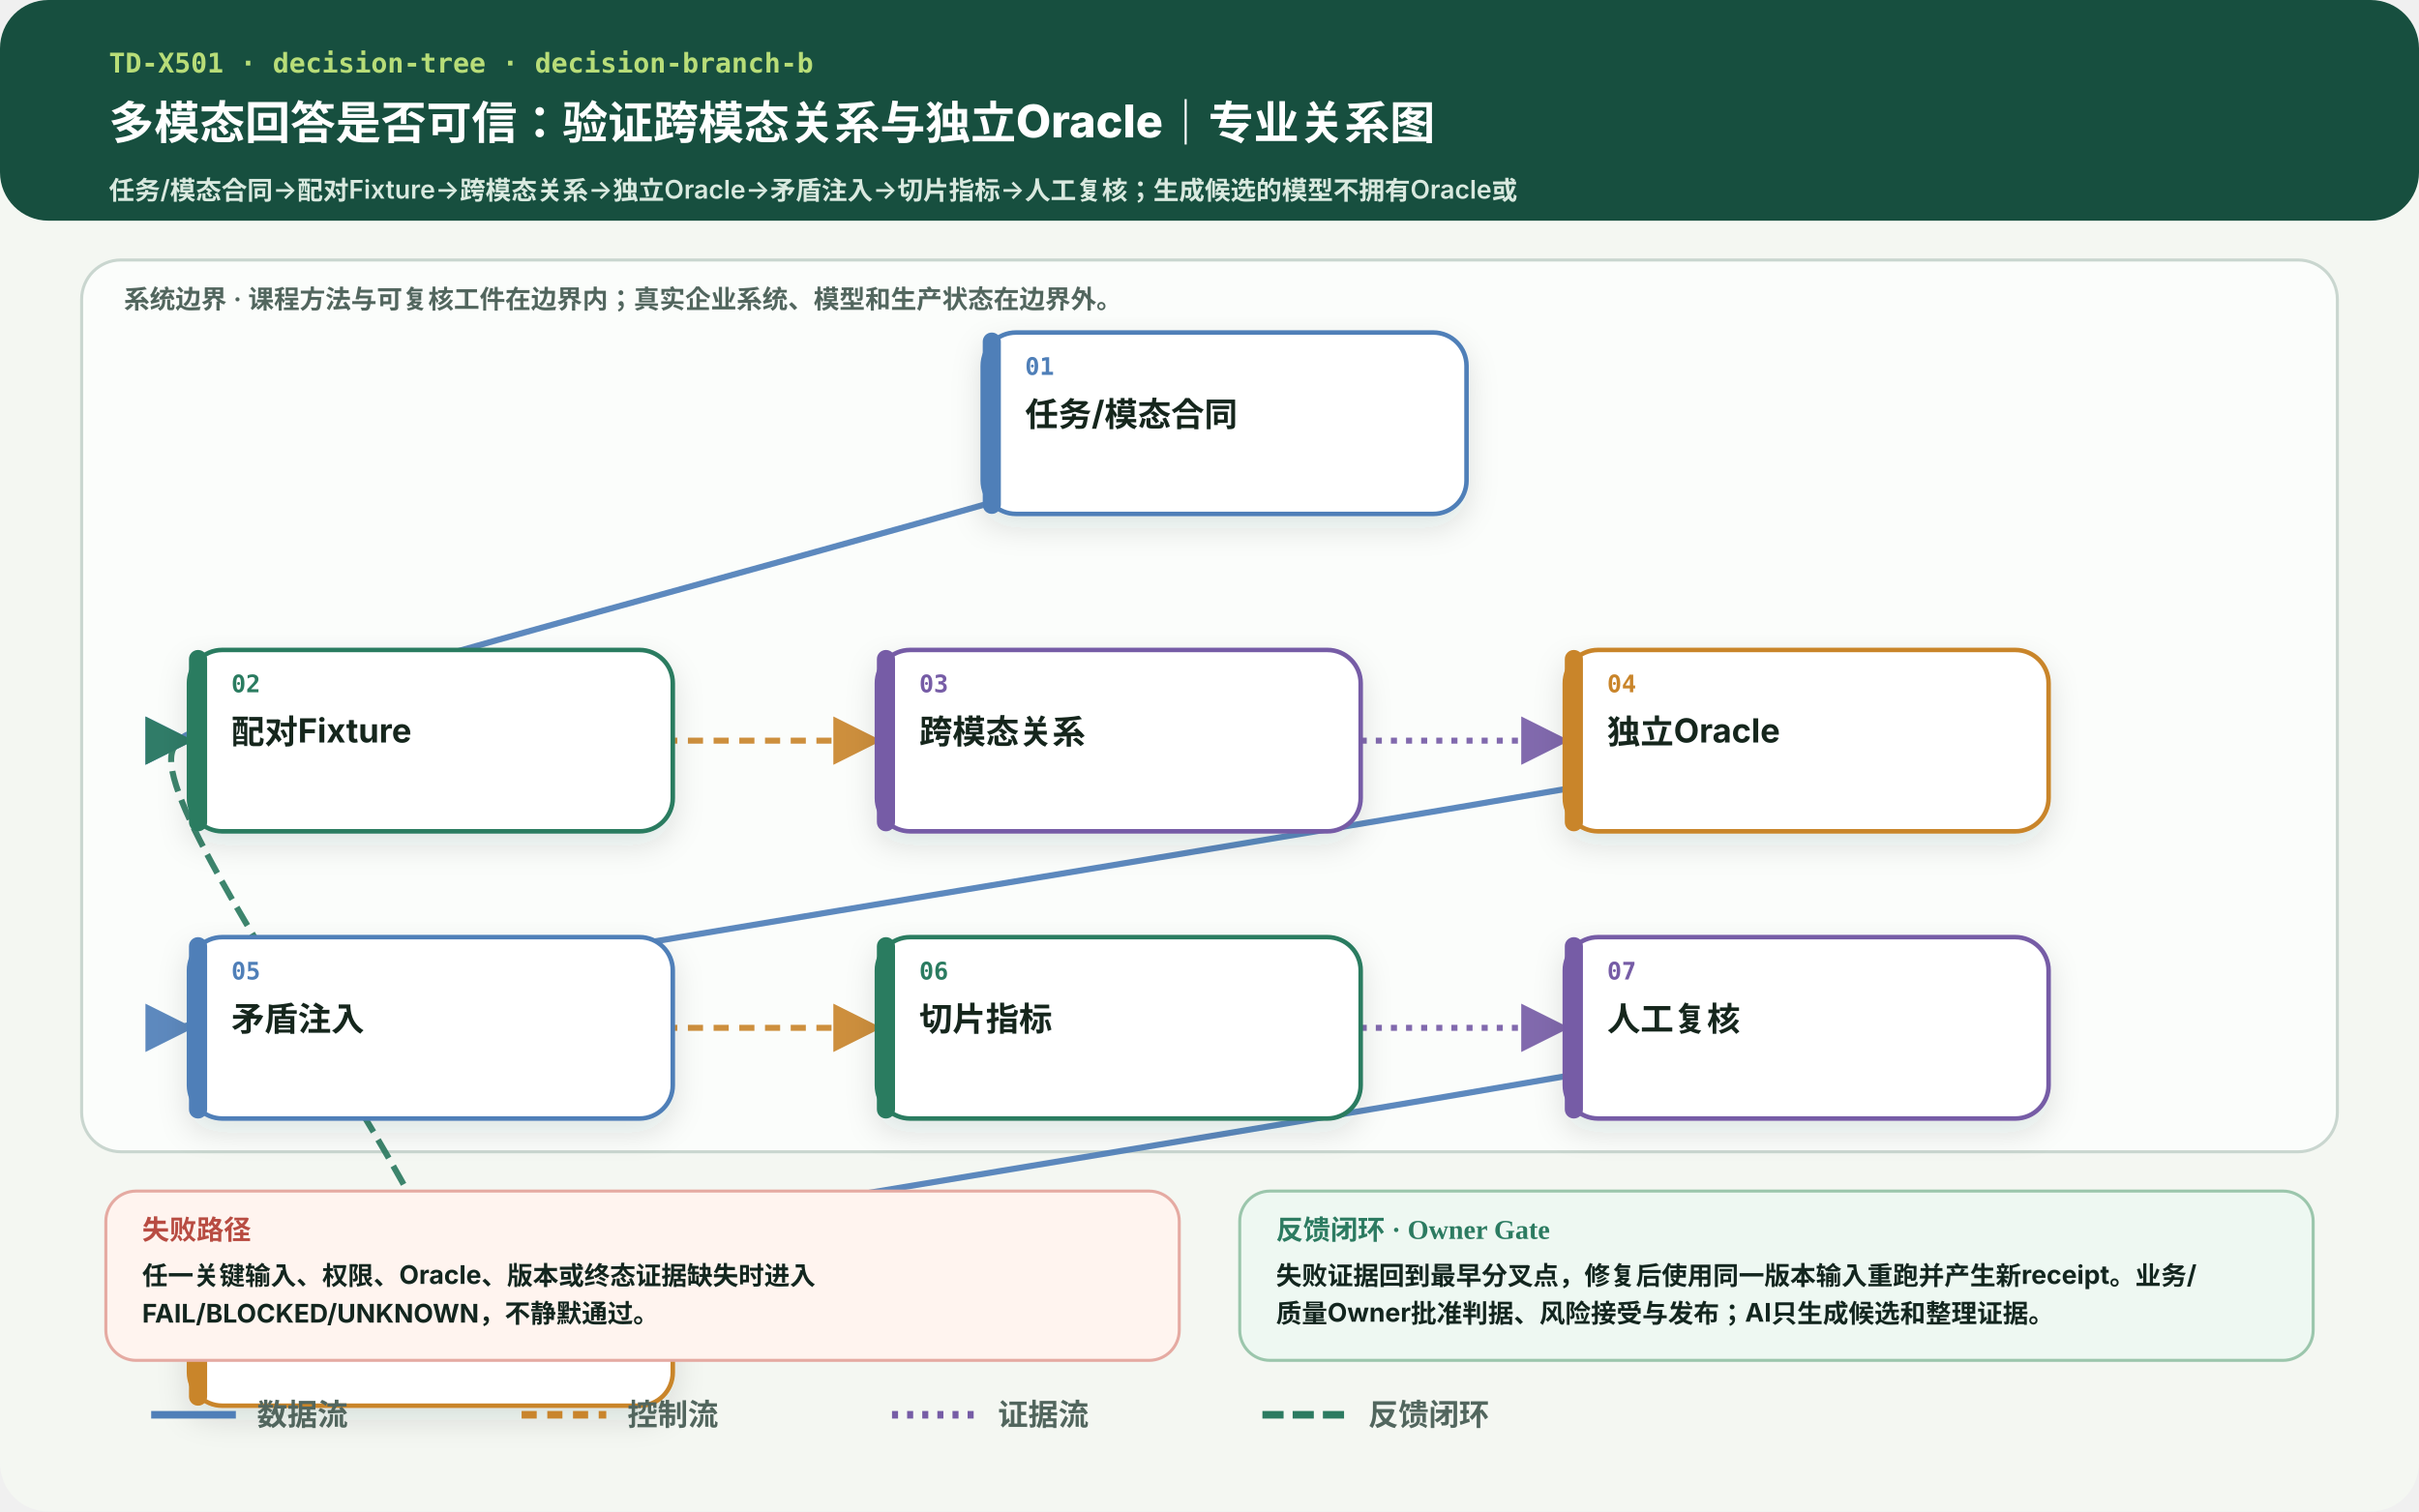
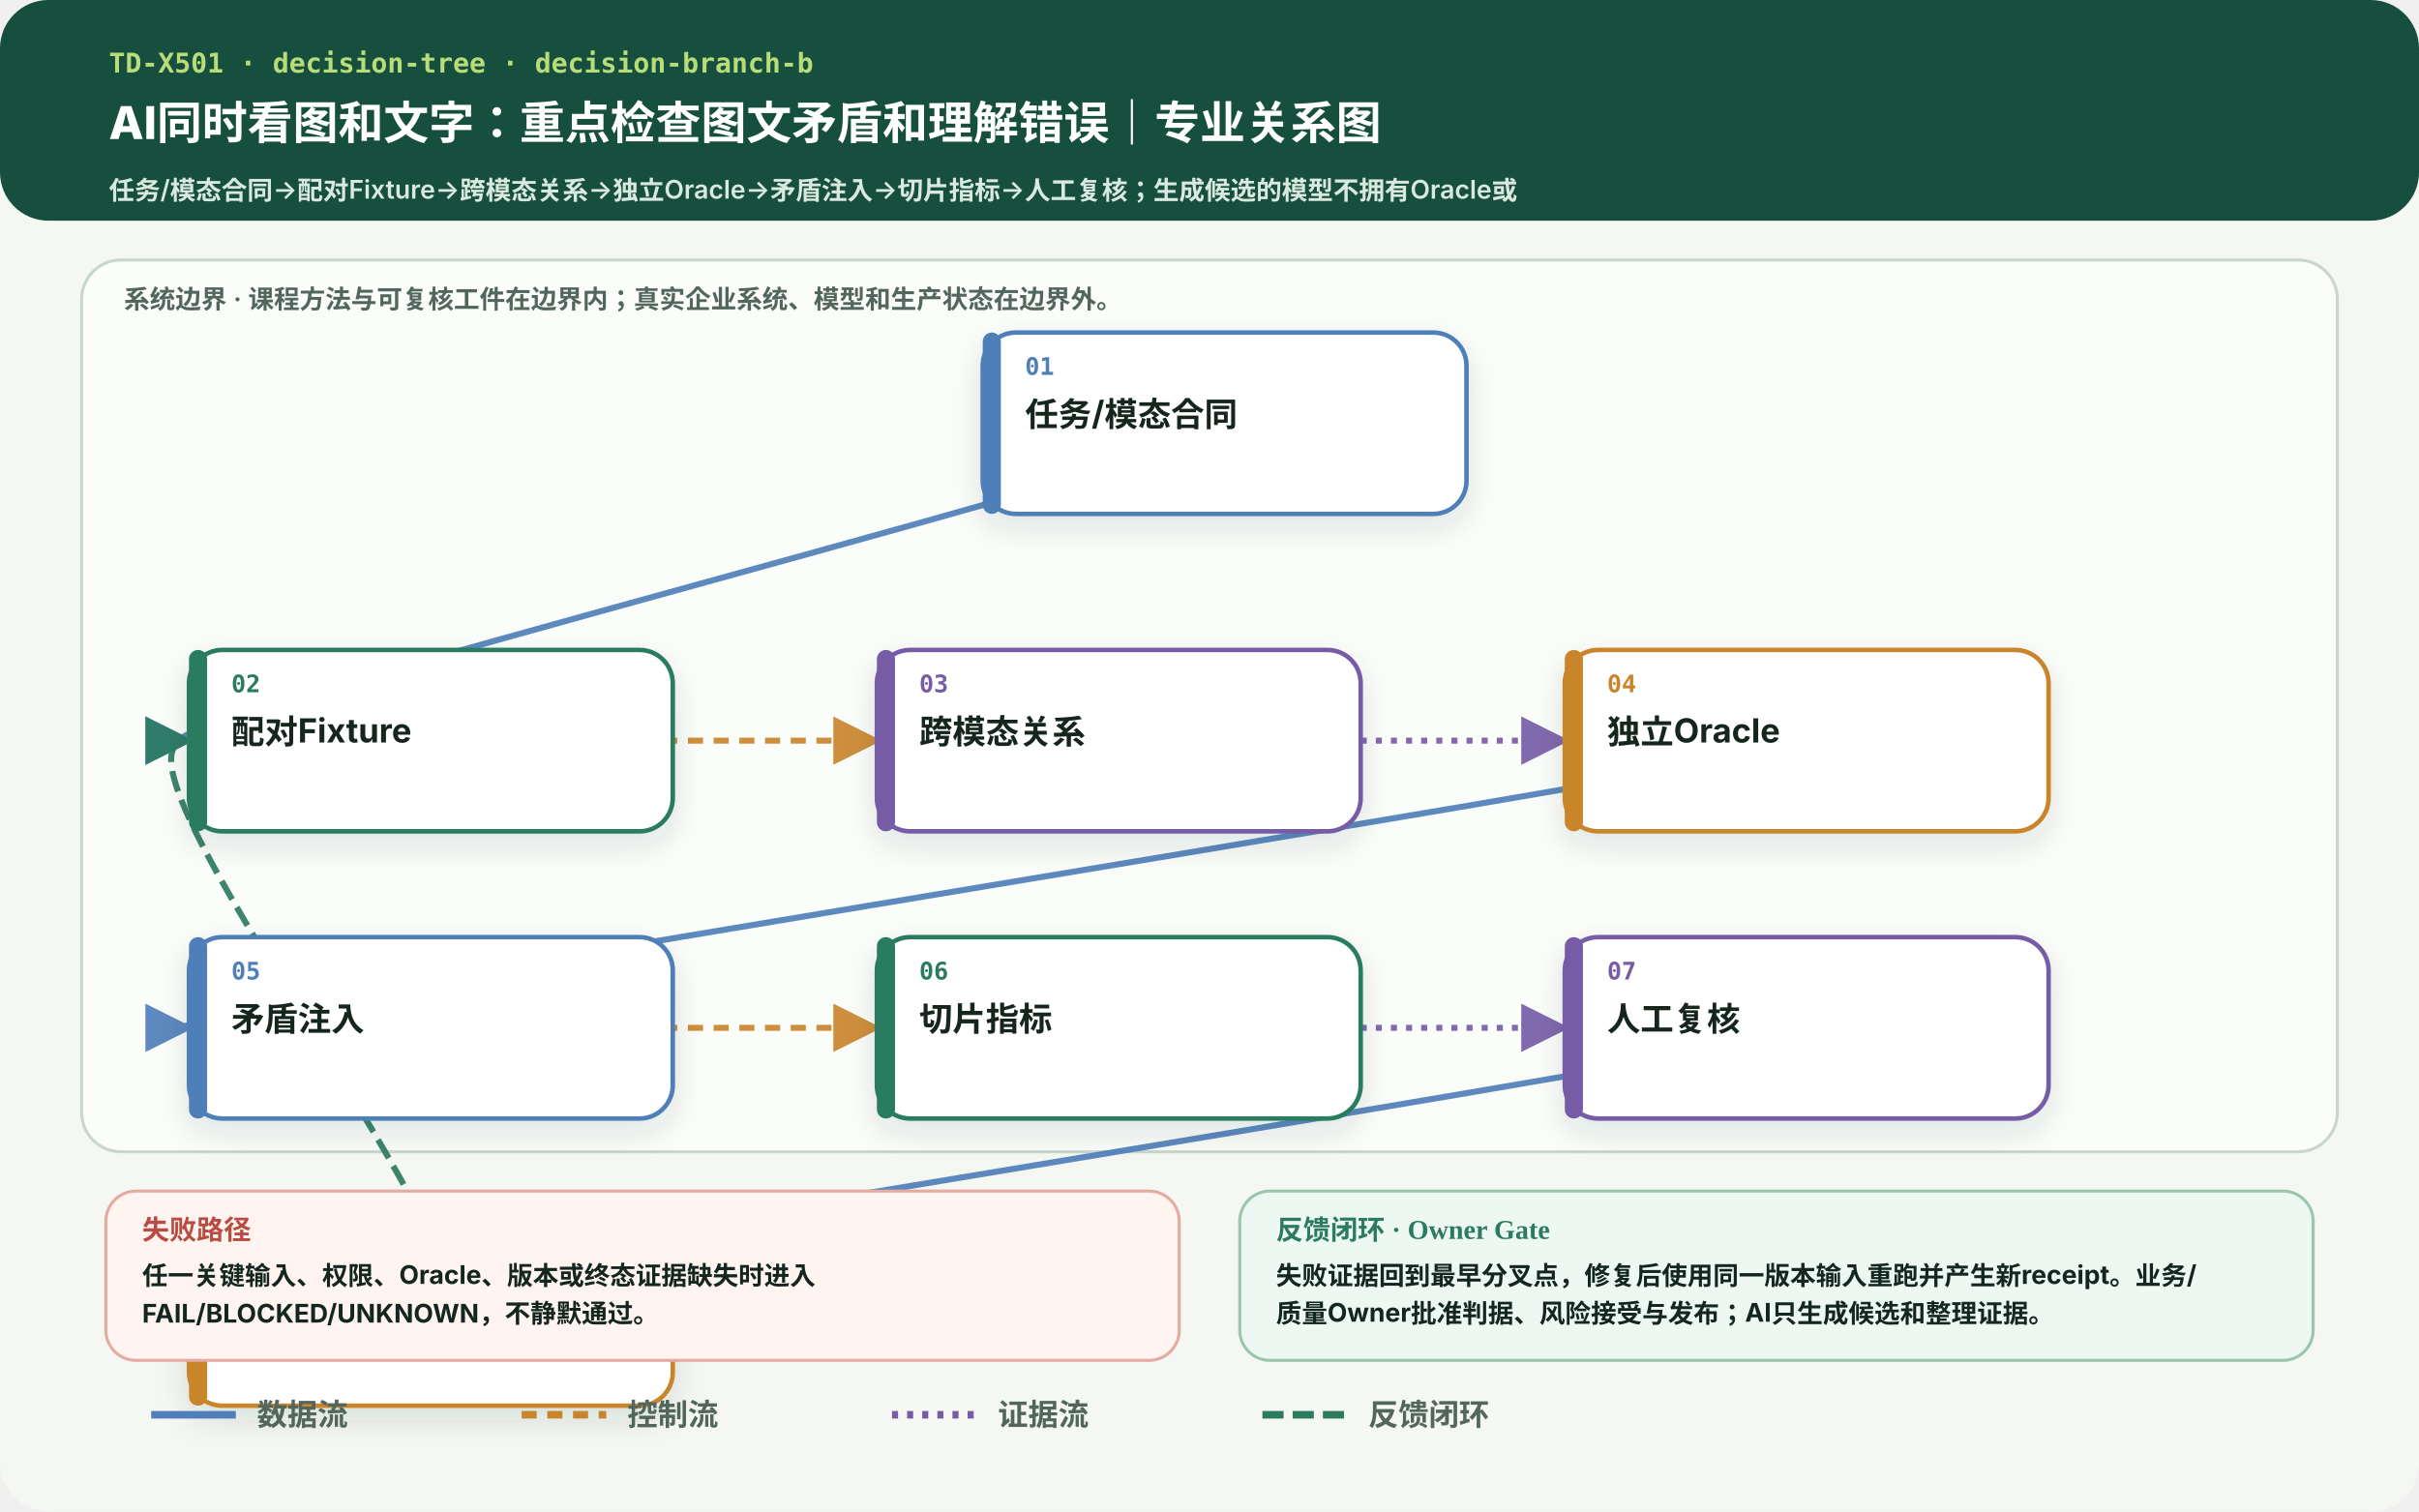
<svg xmlns="http://www.w3.org/2000/svg" role="img" aria-labelledby="title desc" viewBox="0 0 1600 1000" width="1600" height="1000">
  <defs>
    <filter id="shadow" x="-15%" y="-15%" width="130%" height="140%">
      <feDropShadow dx="0" dy="8" stdDeviation="10" flood-color="#173f32" flood-opacity="0.12" />
    </filter>
    <marker id="arrow-data" viewBox="0 0 10 10" refX="9" refY="5" markerWidth="8" markerHeight="8" orient="auto-start-reverse">
      <path d="M 0 0 L 10 5 L 0 10 z" fill="#4f7fb8" />
    </marker>
    <marker id="arrow-control" viewBox="0 0 10 10" refX="9" refY="5" markerWidth="8" markerHeight="8" orient="auto-start-reverse">
      <path d="M 0 0 L 10 5 L 0 10 z" fill="#c9852c" />
    </marker>
    <marker id="arrow-evidence" viewBox="0 0 10 10" refX="9" refY="5" markerWidth="8" markerHeight="8" orient="auto-start-reverse">
      <path d="M 0 0 L 10 5 L 0 10 z" fill="#765ca6" />
    </marker>
    <marker id="arrow-feedback" viewBox="0 0 10 10" refX="9" refY="5" markerWidth="8" markerHeight="8" orient="auto-start-reverse">
      <path d="M 0 0 L 10 5 L 0 10 z" fill="#2c7b61" />
    </marker>
  </defs>
  <rect width="1600" height="1000" rx="32" fill="#f4f7f2" />
  <rect x="0" y="0" width="1600" height="146" rx="32" fill="#174f3f" />
  <text x="72" y="48" font-family="ui-monospace,SFMono-Regular,Menlo,monospace" font-size="18" font-weight="800" fill="#b8dd78">TD-X501 · decision-tree · decision-branch-b</text>
-   <text x="72" y="92" text-anchor="start" font-family="-apple-system,BlinkMacSystemFont,'Segoe UI','PingFang SC',sans-serif" font-size="30" font-weight="800" fill="#ffffff">多模态回答是否可信：验证跨模态关系与独立Oracle｜专业关系图</text>
+   <text x="72" y="92" text-anchor="start" font-family="-apple-system,BlinkMacSystemFont,'Segoe UI','PingFang SC',sans-serif" font-size="30" font-weight="800" fill="#ffffff">AI同时看图和文字：重点检查图文矛盾和理解错误｜专业关系图</text>
  <text x="72" y="132" text-anchor="start" font-family="-apple-system,BlinkMacSystemFont,'Segoe UI','PingFang SC',sans-serif" font-size="17" font-weight="600" fill="#d9e9df">任务/模态合同→配对Fixture→跨模态关系→独立Oracle→矛盾注入→切片指标→人工复核；生成候选的模型不拥有Oracle或</text>
  <rect x="54" y="172" width="1492" height="590" rx="26" fill="#fbfdfb" stroke="#c9d6cf" stroke-width="2" />
  <text x="82" y="204" font-size="17" font-weight="800" fill="#52665e">系统边界 · 课程方法与可复核工件在边界内；真实企业系统、模型和生产状态在边界外。</text>
  <path d="M 810 280 C 885 280, 50 490, 125 490" fill="none" stroke="#4f7fb8" stroke-width="4" stroke-dasharray="" marker-end="url(#arrow-data)" opacity="0.92" />
  <path d="M 285 490 C 360 490, 505 490, 580 490" fill="none" stroke="#c9852c" stroke-width="4" stroke-dasharray="10 7" marker-end="url(#arrow-control)" opacity="0.92" />
  <path d="M 740 490 C 815 490, 960 490, 1035 490" fill="none" stroke="#765ca6" stroke-width="4" stroke-dasharray="4 6" marker-end="url(#arrow-evidence)" opacity="0.92" />
  <path d="M 1195 490 C 1270 490, 50 680, 125 680" fill="none" stroke="#4f7fb8" stroke-width="4" stroke-dasharray="" marker-end="url(#arrow-data)" opacity="0.92" />
  <path d="M 285 680 C 360 680, 505 680, 580 680" fill="none" stroke="#c9852c" stroke-width="4" stroke-dasharray="10 7" marker-end="url(#arrow-control)" opacity="0.92" />
  <path d="M 740 680 C 815 680, 960 680, 1035 680" fill="none" stroke="#765ca6" stroke-width="4" stroke-dasharray="4 6" marker-end="url(#arrow-evidence)" opacity="0.92" />
  <path d="M 1195 680 C 1270 680, 50 870, 125 870" fill="none" stroke="#4f7fb8" stroke-width="4" stroke-dasharray="" marker-end="url(#arrow-data)" opacity="0.92" />
  <path d="M 285 870 C 360 870, 50 490, 125 490" fill="none" stroke="#2c7b61" stroke-width="4" stroke-dasharray="14 6" marker-end="url(#arrow-feedback)" opacity="0.92" />
  <g filter="url(#shadow)">
    <rect x="650" y="220" width="320" height="120" rx="22" fill="#ffffff" stroke="#4f7fb8" stroke-width="3" />
    <rect x="650" y="220" width="12" height="120" rx="6" fill="#4f7fb8" />
    <text x="678" y="248" font-family="ui-monospace,SFMono-Regular,Menlo,monospace" font-size="16" font-weight="800" fill="#4f7fb8">01</text>
    <text x="678" y="282" text-anchor="start" font-family="-apple-system,BlinkMacSystemFont,'Segoe UI','PingFang SC',sans-serif" font-size="22" font-weight="700" fill="#13261f">任务/模态合同</text>
  </g>
  <g filter="url(#shadow)">
    <rect x="125" y="430" width="320" height="120" rx="22" fill="#ffffff" stroke="#2c7b61" stroke-width="3" />
    <rect x="125" y="430" width="12" height="120" rx="6" fill="#2c7b61" />
    <text x="153" y="458" font-family="ui-monospace,SFMono-Regular,Menlo,monospace" font-size="16" font-weight="800" fill="#2c7b61">02</text>
    <text x="153" y="492" text-anchor="start" font-family="-apple-system,BlinkMacSystemFont,'Segoe UI','PingFang SC',sans-serif" font-size="22" font-weight="700" fill="#13261f">配对Fixture</text>
  </g>
  <g filter="url(#shadow)">
    <rect x="580" y="430" width="320" height="120" rx="22" fill="#ffffff" stroke="#765ca6" stroke-width="3" />
    <rect x="580" y="430" width="12" height="120" rx="6" fill="#765ca6" />
    <text x="608" y="458" font-family="ui-monospace,SFMono-Regular,Menlo,monospace" font-size="16" font-weight="800" fill="#765ca6">03</text>
    <text x="608" y="492" text-anchor="start" font-family="-apple-system,BlinkMacSystemFont,'Segoe UI','PingFang SC',sans-serif" font-size="22" font-weight="700" fill="#13261f">跨模态关系</text>
  </g>
  <g filter="url(#shadow)">
    <rect x="1035" y="430" width="320" height="120" rx="22" fill="#ffffff" stroke="#c9852c" stroke-width="3" />
    <rect x="1035" y="430" width="12" height="120" rx="6" fill="#c9852c" />
    <text x="1063" y="458" font-family="ui-monospace,SFMono-Regular,Menlo,monospace" font-size="16" font-weight="800" fill="#c9852c">04</text>
    <text x="1063" y="492" text-anchor="start" font-family="-apple-system,BlinkMacSystemFont,'Segoe UI','PingFang SC',sans-serif" font-size="22" font-weight="700" fill="#13261f">独立Oracle</text>
  </g>
  <g filter="url(#shadow)">
    <rect x="125" y="620" width="320" height="120" rx="22" fill="#ffffff" stroke="#4f7fb8" stroke-width="3" />
    <rect x="125" y="620" width="12" height="120" rx="6" fill="#4f7fb8" />
    <text x="153" y="648" font-family="ui-monospace,SFMono-Regular,Menlo,monospace" font-size="16" font-weight="800" fill="#4f7fb8">05</text>
    <text x="153" y="682" text-anchor="start" font-family="-apple-system,BlinkMacSystemFont,'Segoe UI','PingFang SC',sans-serif" font-size="22" font-weight="700" fill="#13261f">矛盾注入</text>
  </g>
  <g filter="url(#shadow)">
    <rect x="580" y="620" width="320" height="120" rx="22" fill="#ffffff" stroke="#2c7b61" stroke-width="3" />
    <rect x="580" y="620" width="12" height="120" rx="6" fill="#2c7b61" />
    <text x="608" y="648" font-family="ui-monospace,SFMono-Regular,Menlo,monospace" font-size="16" font-weight="800" fill="#2c7b61">06</text>
    <text x="608" y="682" text-anchor="start" font-family="-apple-system,BlinkMacSystemFont,'Segoe UI','PingFang SC',sans-serif" font-size="22" font-weight="700" fill="#13261f">切片指标</text>
  </g>
  <g filter="url(#shadow)">
    <rect x="1035" y="620" width="320" height="120" rx="22" fill="#ffffff" stroke="#765ca6" stroke-width="3" />
    <rect x="1035" y="620" width="12" height="120" rx="6" fill="#765ca6" />
    <text x="1063" y="648" font-family="ui-monospace,SFMono-Regular,Menlo,monospace" font-size="16" font-weight="800" fill="#765ca6">07</text>
    <text x="1063" y="682" text-anchor="start" font-family="-apple-system,BlinkMacSystemFont,'Segoe UI','PingFang SC',sans-serif" font-size="22" font-weight="700" fill="#13261f">人工复核</text>
  </g>
  <g filter="url(#shadow)">
    <rect x="125" y="810" width="320" height="120" rx="22" fill="#ffffff" stroke="#c9852c" stroke-width="3" />
    <rect x="125" y="810" width="12" height="120" rx="6" fill="#c9852c" />
    <text x="153" y="838" font-family="ui-monospace,SFMono-Regular,Menlo,monospace" font-size="16" font-weight="800" fill="#c9852c">08</text>
    <text x="153" y="872" text-anchor="start" font-family="-apple-system,BlinkMacSystemFont,'Segoe UI','PingFang SC',sans-serif" font-size="22" font-weight="700" fill="#13261f">版本化输入</text>
  </g>
  <g transform="translate(70 788)">
    <rect width="710" height="112" rx="20" fill="#fff4ef" stroke="#e5aaa2" stroke-width="2" />
    <text x="24" y="32" font-size="18" font-weight="900" fill="#b84c42">失败路径</text>
    <text x="24" y="62" text-anchor="start" font-family="-apple-system,BlinkMacSystemFont,'Segoe UI','PingFang SC',sans-serif" font-size="17" font-weight="650" fill="#13261f">任一关键输入、权限、Oracle、版本或终态证据缺失时进入</text>
    <text x="24" y="87" text-anchor="start" font-family="-apple-system,BlinkMacSystemFont,'Segoe UI','PingFang SC',sans-serif" font-size="17" font-weight="650" fill="#13261f">FAIL/BLOCKED/UNKNOWN，不静默通过。</text>
  </g>
  <g transform="translate(820 788)">
    <rect width="710" height="112" rx="20" fill="#eef8f2" stroke="#9bc6ac" stroke-width="2" />
    <text x="24" y="32" font-size="18" font-weight="900" fill="#2c7b61">反馈闭环 · Owner Gate</text>
    <text x="24" y="62" text-anchor="start" font-family="-apple-system,BlinkMacSystemFont,'Segoe UI','PingFang SC',sans-serif" font-size="17" font-weight="650" fill="#13261f">失败证据回到最早分叉点，修复后使用同一版本输入重跑并产生新receipt。业务/</text>
    <text x="24" y="87" text-anchor="start" font-family="-apple-system,BlinkMacSystemFont,'Segoe UI','PingFang SC',sans-serif" font-size="17" font-weight="650" fill="#13261f">质量Owner批准判据、风险接受与发布；AI只生成候选和整理证据。</text>
  </g>
  <g transform="translate(100 936)">
    <line x1="0" y1="0" x2="56" y2="0" stroke="#4f7fb8" stroke-width="5" stroke-dasharray="" />
    <text x="70" y="7" font-size="20" font-weight="700" fill="#52665e">数据流</text>
  </g>
  <g transform="translate(345 936)">
    <line x1="0" y1="0" x2="56" y2="0" stroke="#c9852c" stroke-width="5" stroke-dasharray="10 7" />
    <text x="70" y="7" font-size="20" font-weight="700" fill="#52665e">控制流</text>
  </g>
  <g transform="translate(590 936)">
    <line x1="0" y1="0" x2="56" y2="0" stroke="#765ca6" stroke-width="5" stroke-dasharray="4 6" />
    <text x="70" y="7" font-size="20" font-weight="700" fill="#52665e">证据流</text>
  </g>
  <g transform="translate(835 936)">
    <line x1="0" y1="0" x2="56" y2="0" stroke="#2c7b61" stroke-width="5" stroke-dasharray="14 6" />
    <text x="70" y="7" font-size="20" font-weight="700" fill="#52665e">反馈闭环</text>
  </g>
</svg>
